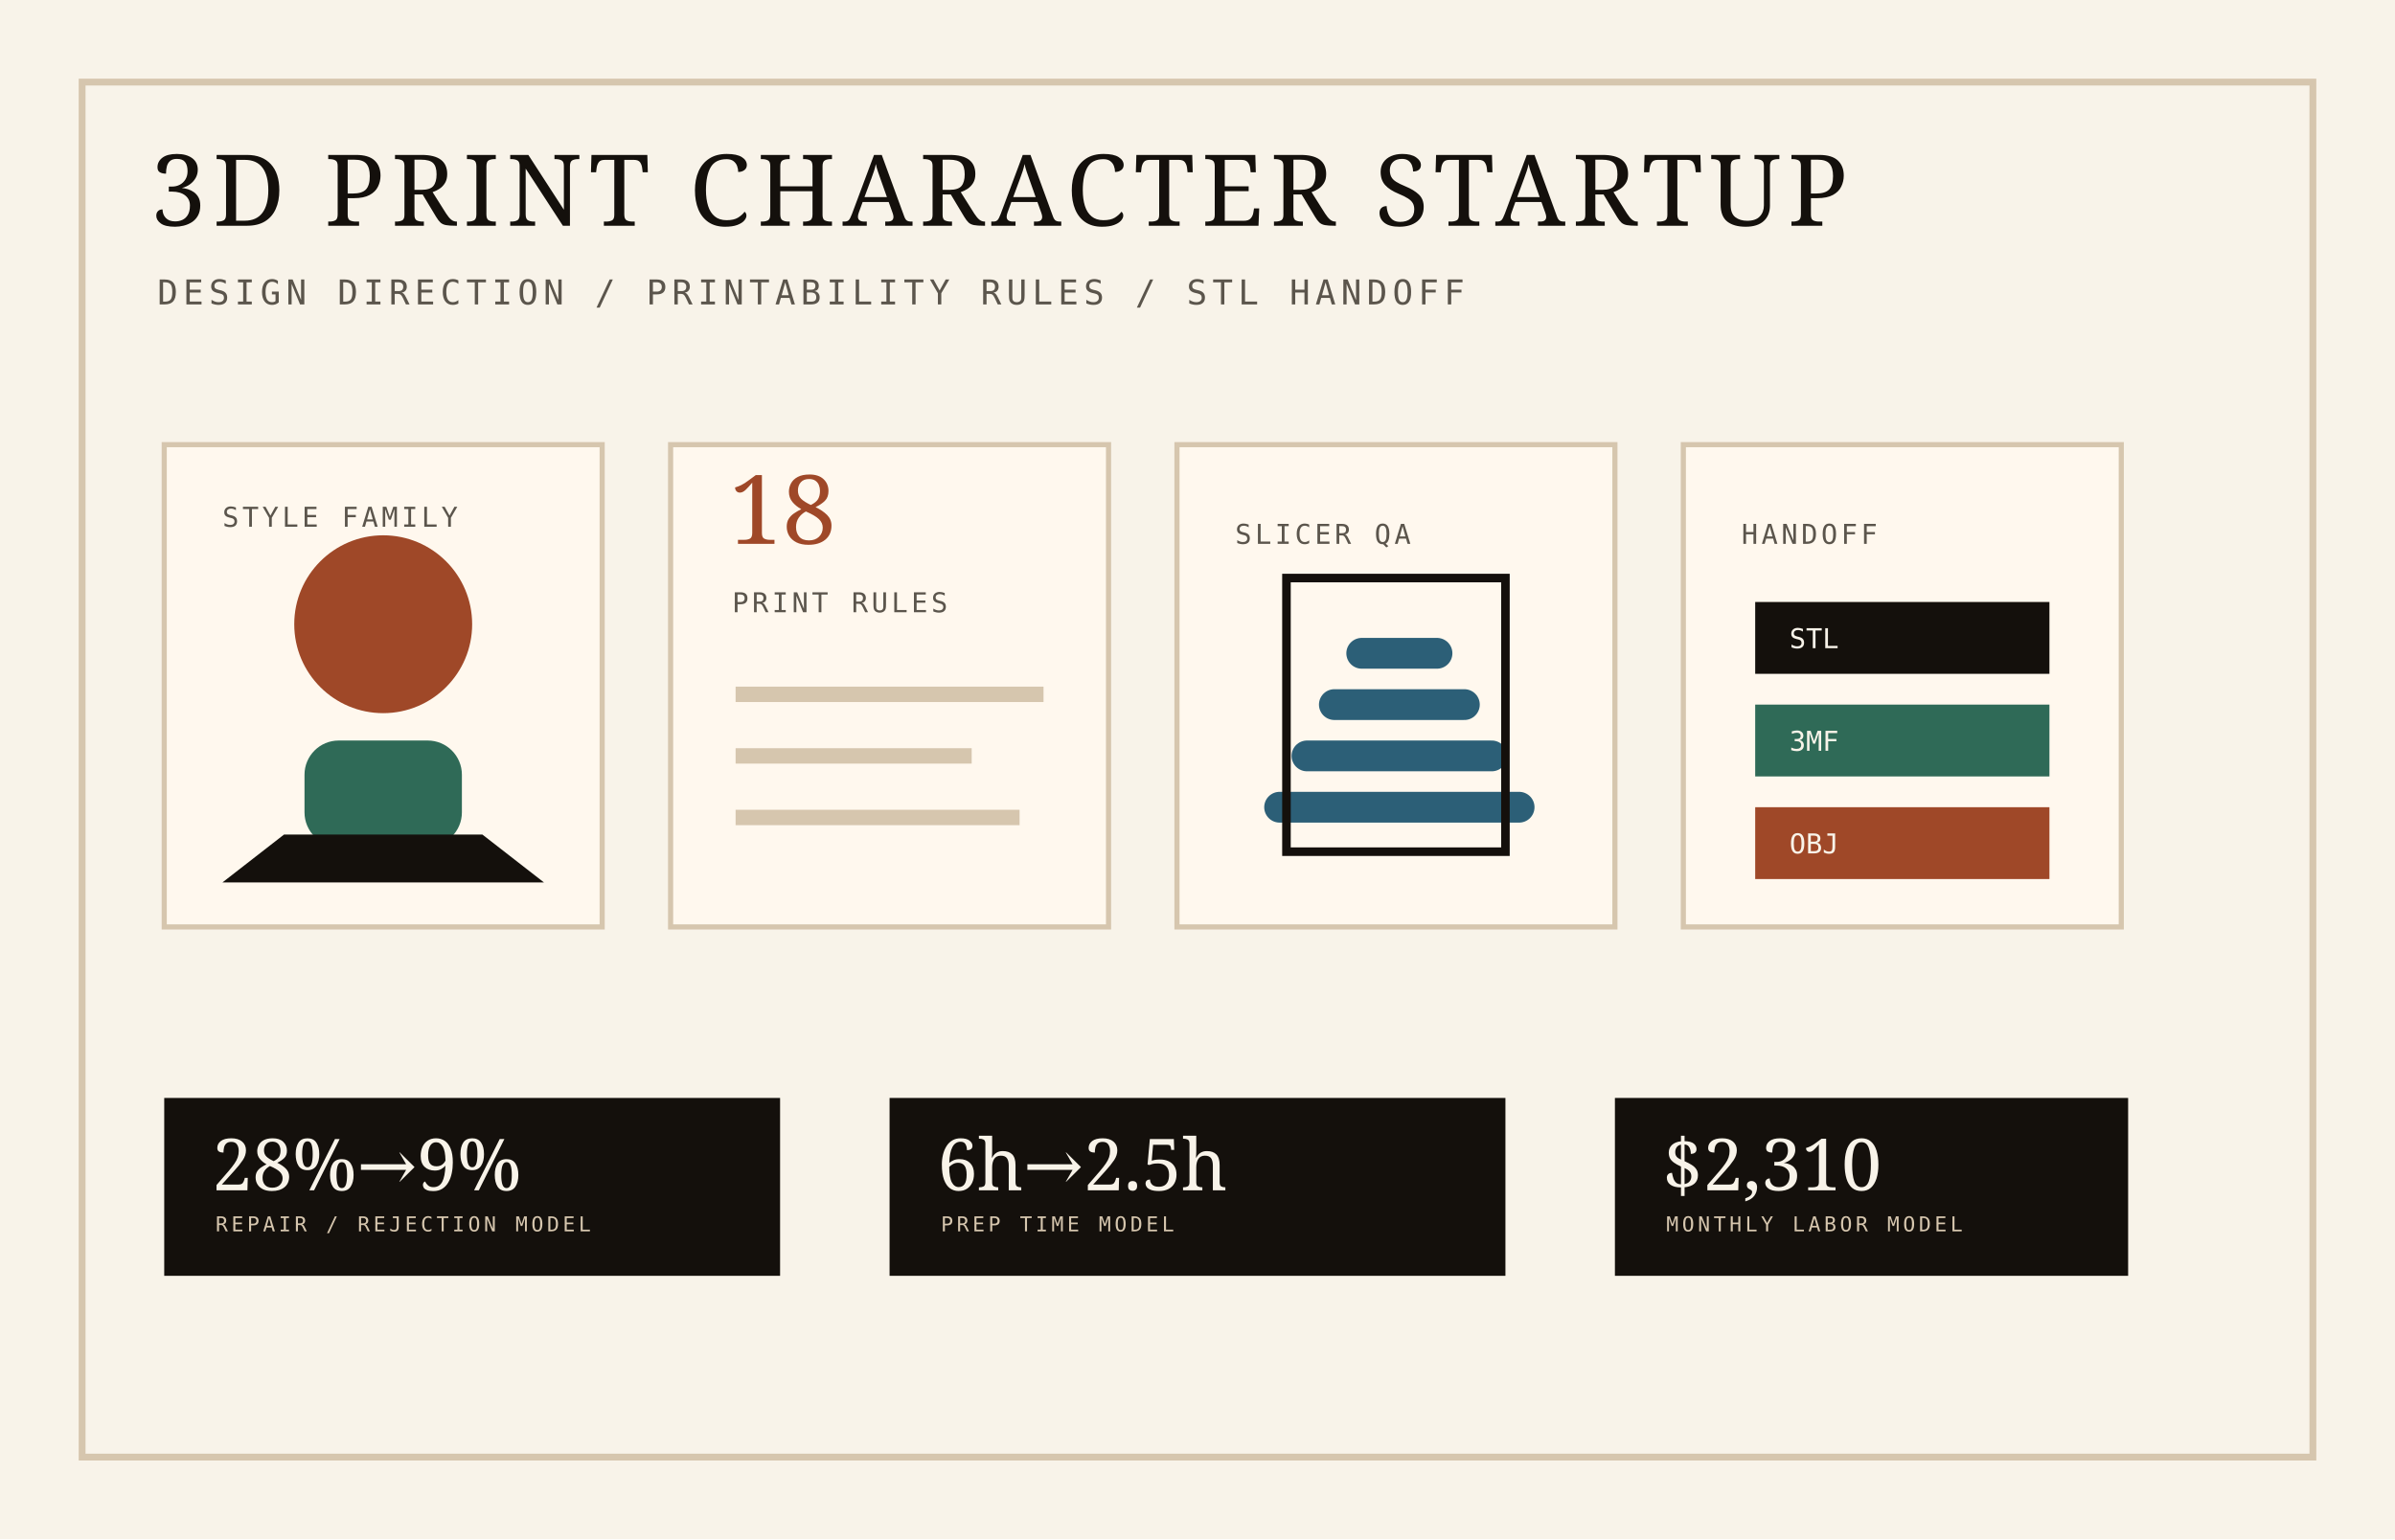
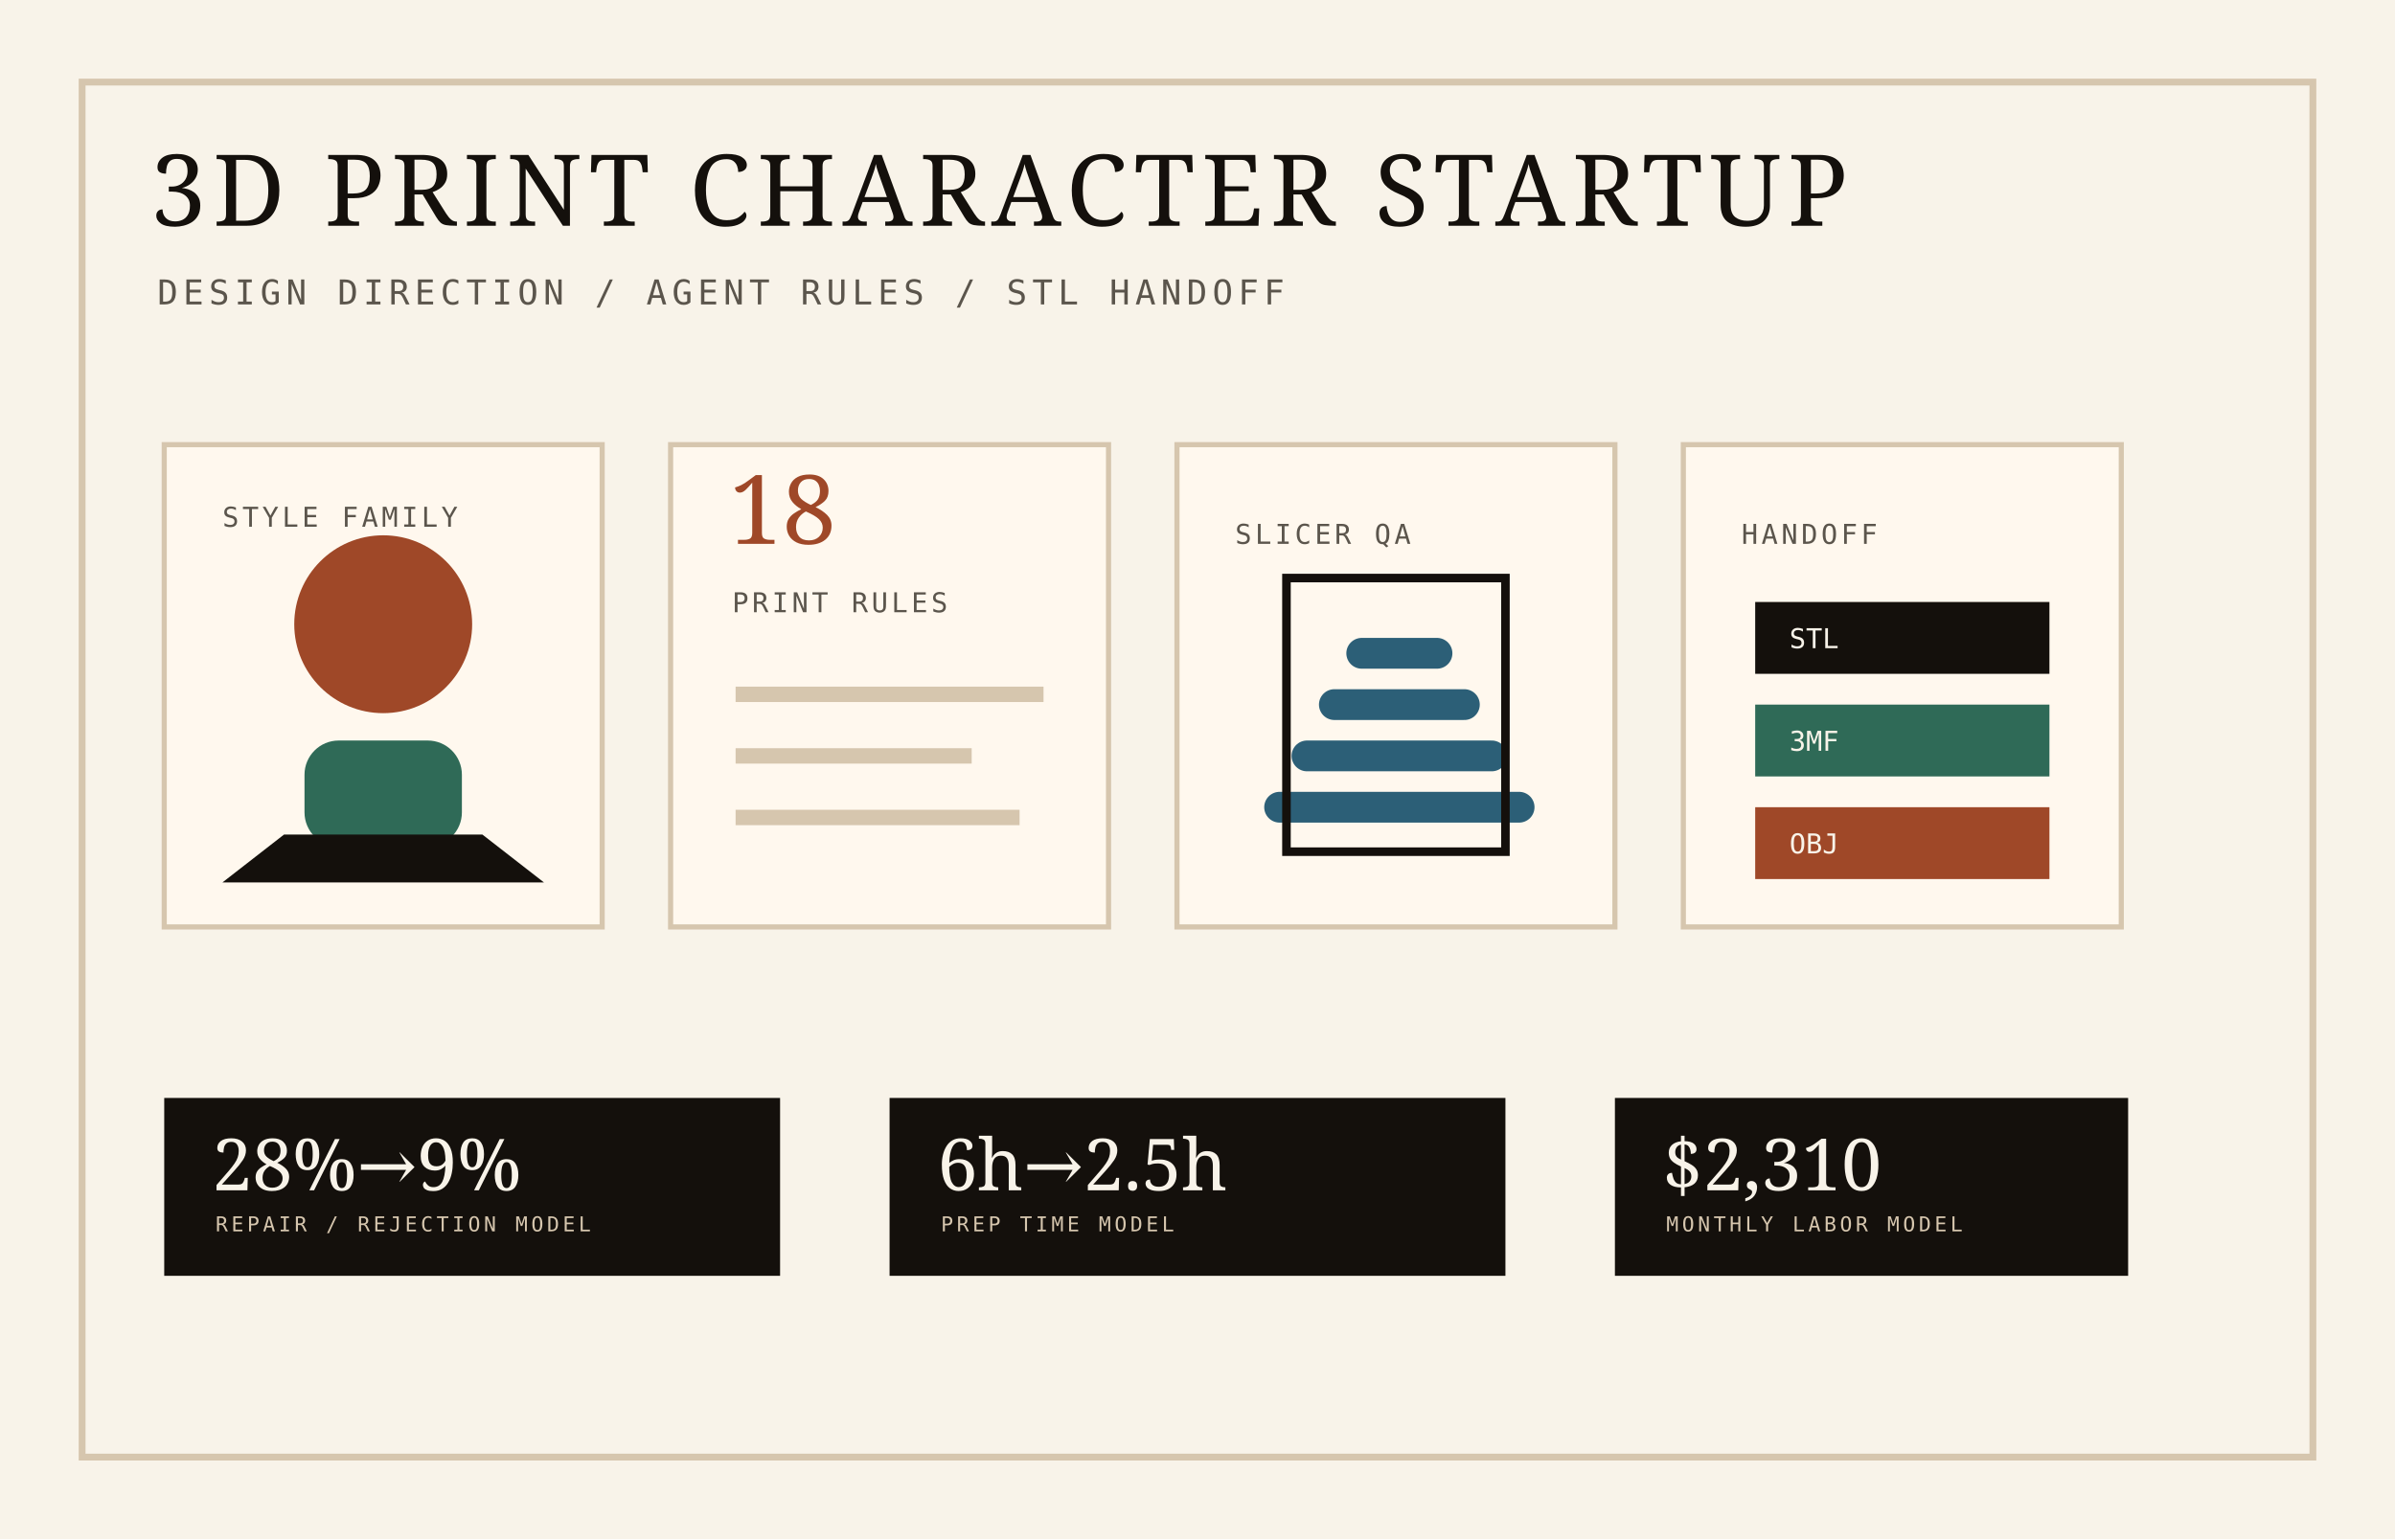
<svg xmlns="http://www.w3.org/2000/svg" viewBox="0 0 1400 900" role="img" aria-labelledby="title desc">
  <rect width="1400" height="900" fill="#f8f3e9" />
  <rect x="48" y="48" width="1304" height="804" fill="none" stroke="#d6c6ae" stroke-width="4" />
  <text x="88" y="132" fill="#14100c" font-family="Georgia,serif" font-size="58" letter-spacing="4">3D PRINT CHARACTER STARTUP</text>
-   <text x="92" y="178" fill="#5b554c" font-family="monospace" font-size="20" letter-spacing="3">DESIGN DIRECTION / PRINTABILITY RULES / STL HANDOFF</text>
+   <text x="92" y="178" fill="#5b554c" font-family="monospace" font-size="20" letter-spacing="3">DESIGN DIRECTION / AGENT RULES / STL HANDOFF</text>
  <g transform="translate(96 260)">
    <rect width="256" height="282" fill="#fff8ee" stroke="#d6c6ae" stroke-width="3" />
    <circle cx="128" cy="105" r="52" fill="#9f4828" />
    <rect x="82" y="173" width="92" height="62" rx="20" fill="#2f6a57" />
    <path d="M70 228h116l36 28H34z" fill="#14100c" />
    <text x="34" y="48" fill="#5b554c" font-family="monospace" font-size="16" letter-spacing="2">STYLE FAMILY</text>
  </g>
  <g transform="translate(392 260)">
    <rect width="256" height="282" fill="#fff8ee" stroke="#d6c6ae" stroke-width="3" />
    <text x="34" y="58" fill="#9f4828" font-family="Georgia,serif" font-size="56">18</text>
    <text x="36" y="98" fill="#5b554c" font-family="monospace" font-size="16" letter-spacing="2">PRINT RULES</text>
    <path d="M38 146h180M38 182h138M38 218h166" stroke="#d6c6ae" stroke-width="9" />
  </g>
  <g transform="translate(688 260)">
    <rect width="256" height="282" fill="#fff8ee" stroke="#d6c6ae" stroke-width="3" />
    <text x="34" y="58" fill="#5b554c" font-family="monospace" font-size="16" letter-spacing="2">SLICER QA</text>
    <path d="M60 212h140M76 182h108M92 152h76M108 122h44" stroke="#2c5f77" stroke-width="18" stroke-linecap="round" />
    <path d="M64 78h128v160H64z" fill="none" stroke="#14100c" stroke-width="5" />
  </g>
  <g transform="translate(984 260)">
    <rect width="256" height="282" fill="#fff8ee" stroke="#d6c6ae" stroke-width="3" />
    <text x="34" y="58" fill="#5b554c" font-family="monospace" font-size="16" letter-spacing="2">HANDOFF</text>
    <rect x="42" y="92" width="172" height="42" fill="#14100c" />
    <rect x="42" y="152" width="172" height="42" fill="#2f6a57" />
    <rect x="42" y="212" width="172" height="42" fill="#9f4828" />
    <text x="62" y="119" fill="#f8f3e9" font-family="monospace" font-size="16">STL</text>
    <text x="62" y="179" fill="#f8f3e9" font-family="monospace" font-size="16">3MF</text>
    <text x="62" y="239" fill="#f8f3e9" font-family="monospace" font-size="16">OBJ</text>
  </g>
  <g transform="translate(96 642)">
    <rect width="360" height="104" fill="#14100c" />
    <text x="28" y="54" fill="#f8f3e9" font-family="Georgia,serif" font-size="42">28%→9%</text>
    <text x="30" y="78" fill="#d6c6ae" font-family="monospace" font-size="12" letter-spacing="2">REPAIR / REJECTION MODEL</text>
  </g>
  <g transform="translate(520 642)">
    <rect width="360" height="104" fill="#14100c" />
    <text x="28" y="54" fill="#f8f3e9" font-family="Georgia,serif" font-size="42">6h→2.5h</text>
    <text x="30" y="78" fill="#d6c6ae" font-family="monospace" font-size="12" letter-spacing="2">PREP TIME MODEL</text>
  </g>
  <g transform="translate(944 642)">
    <rect width="300" height="104" fill="#14100c" />
    <text x="28" y="54" fill="#f8f3e9" font-family="Georgia,serif" font-size="42">$2,310</text>
    <text x="30" y="78" fill="#d6c6ae" font-family="monospace" font-size="12" letter-spacing="2">MONTHLY LABOR MODEL</text>
  </g>
</svg>
